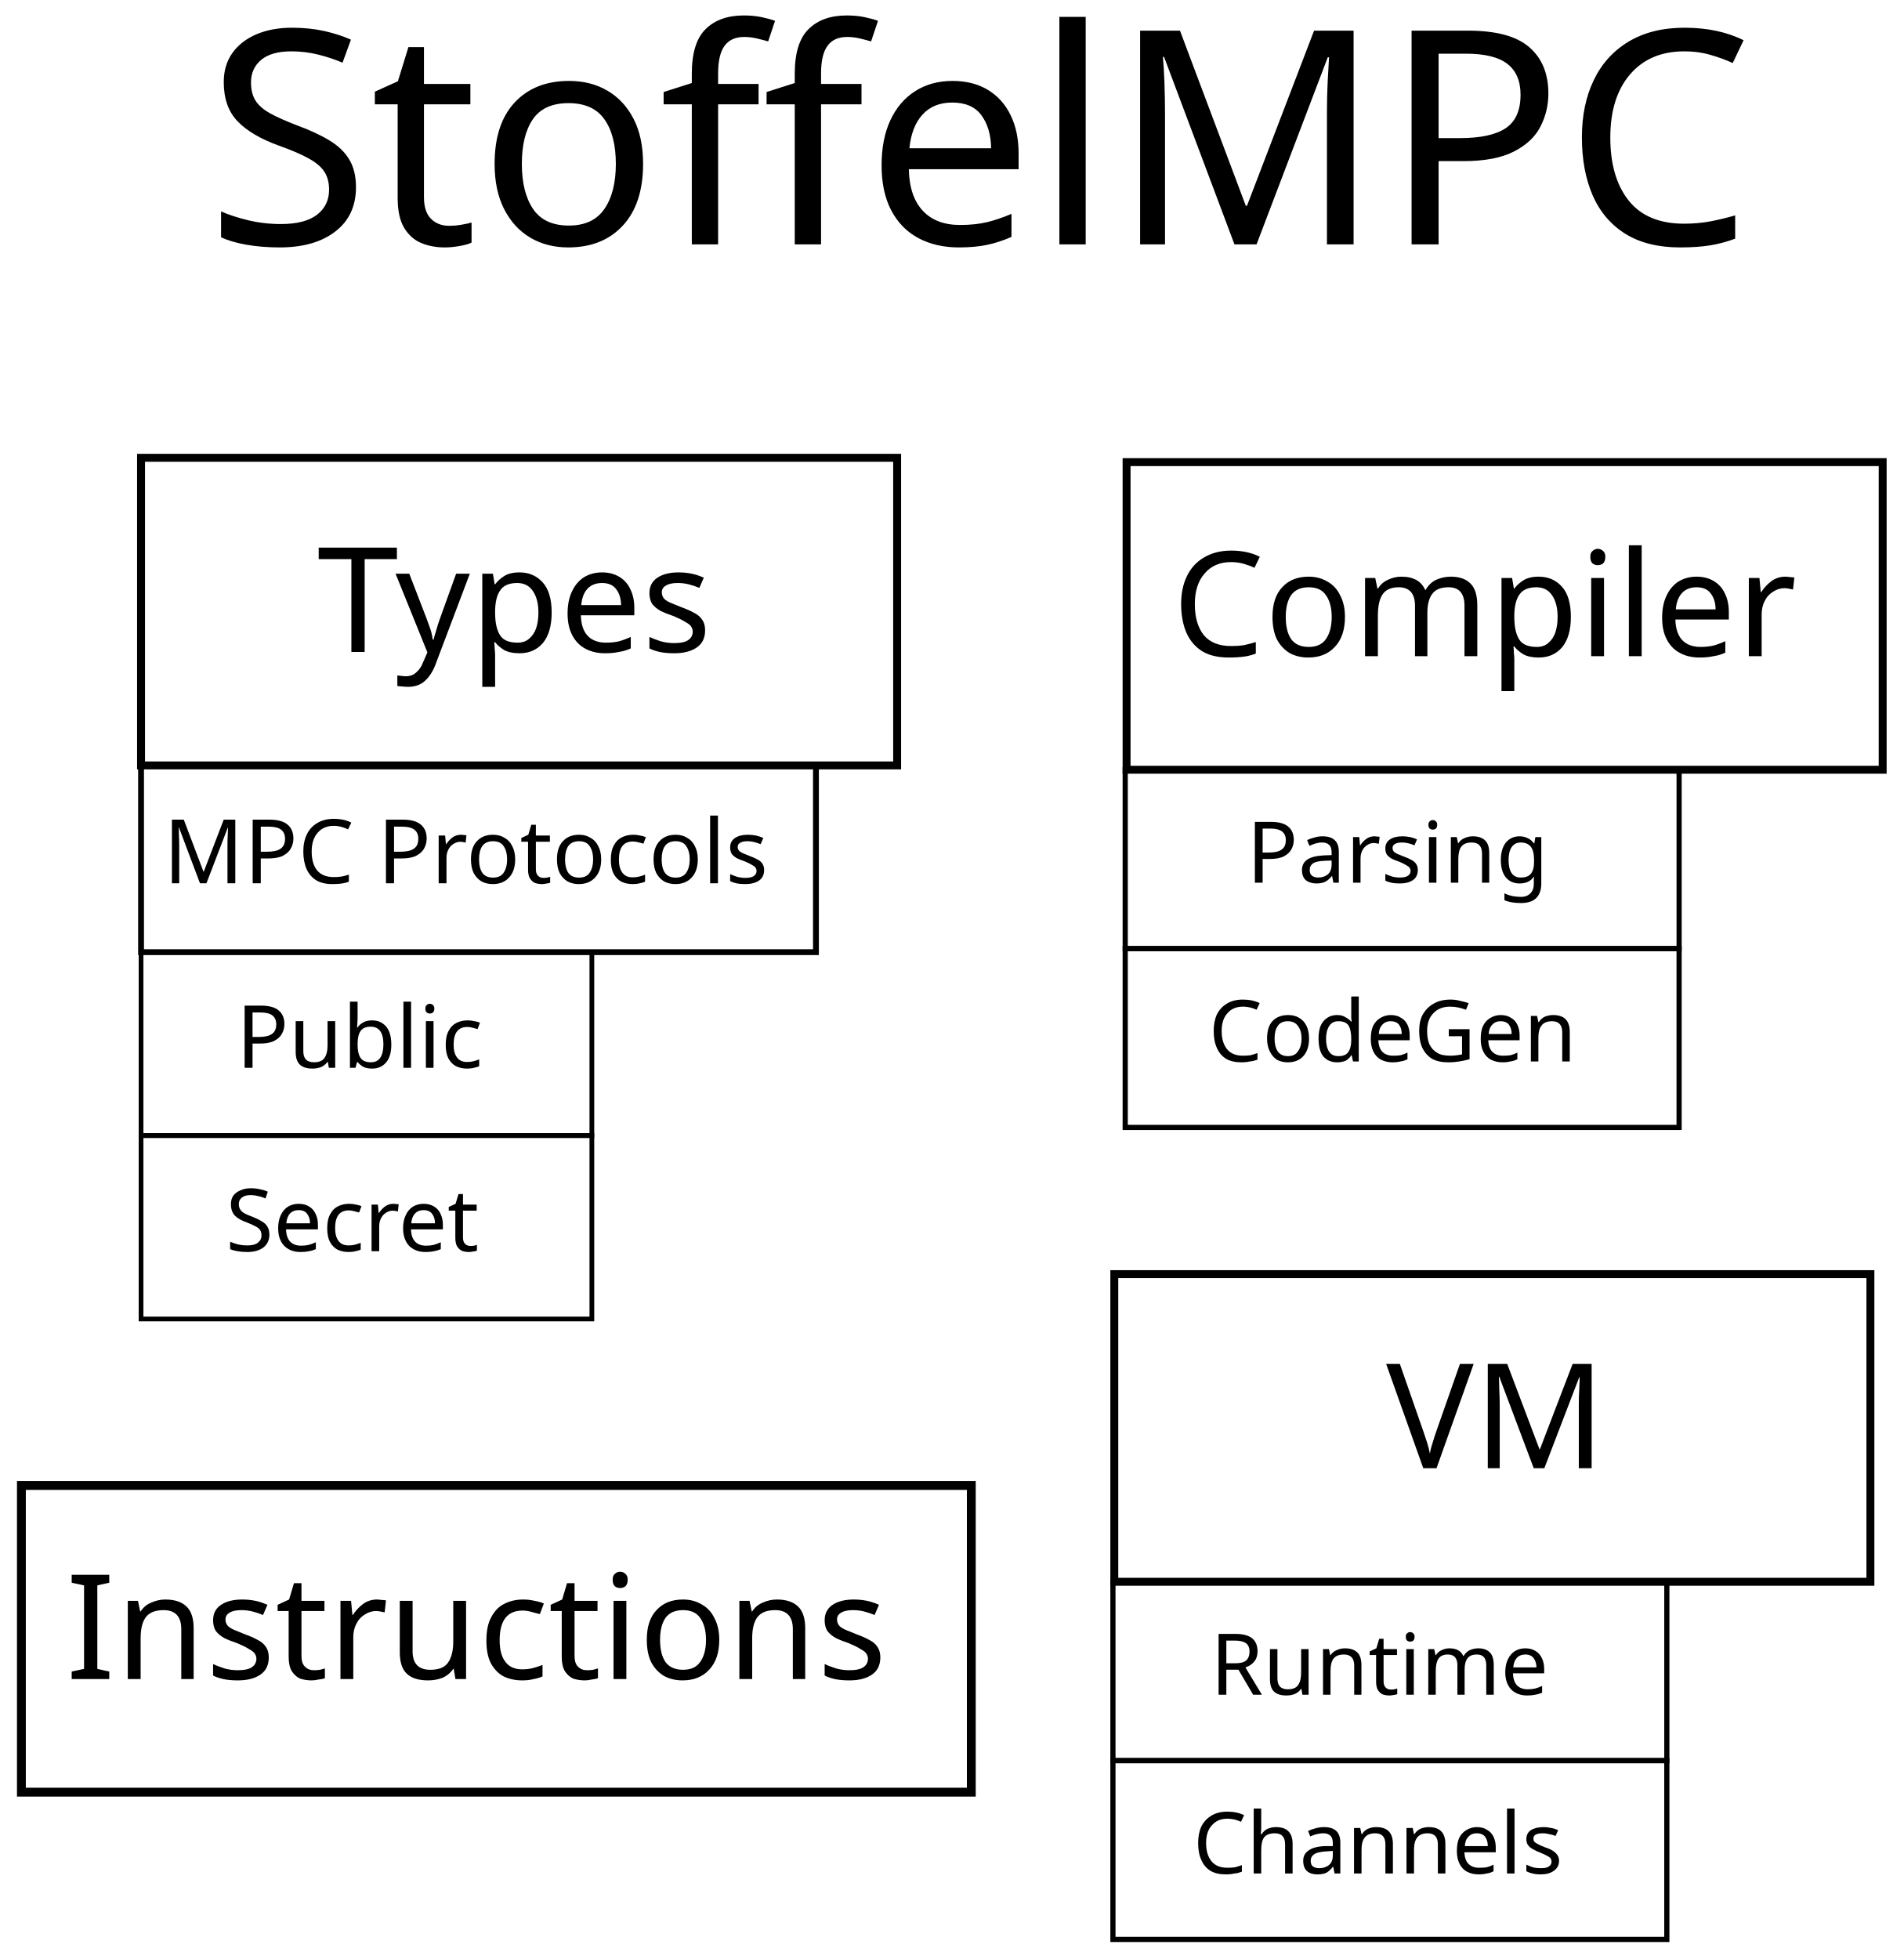
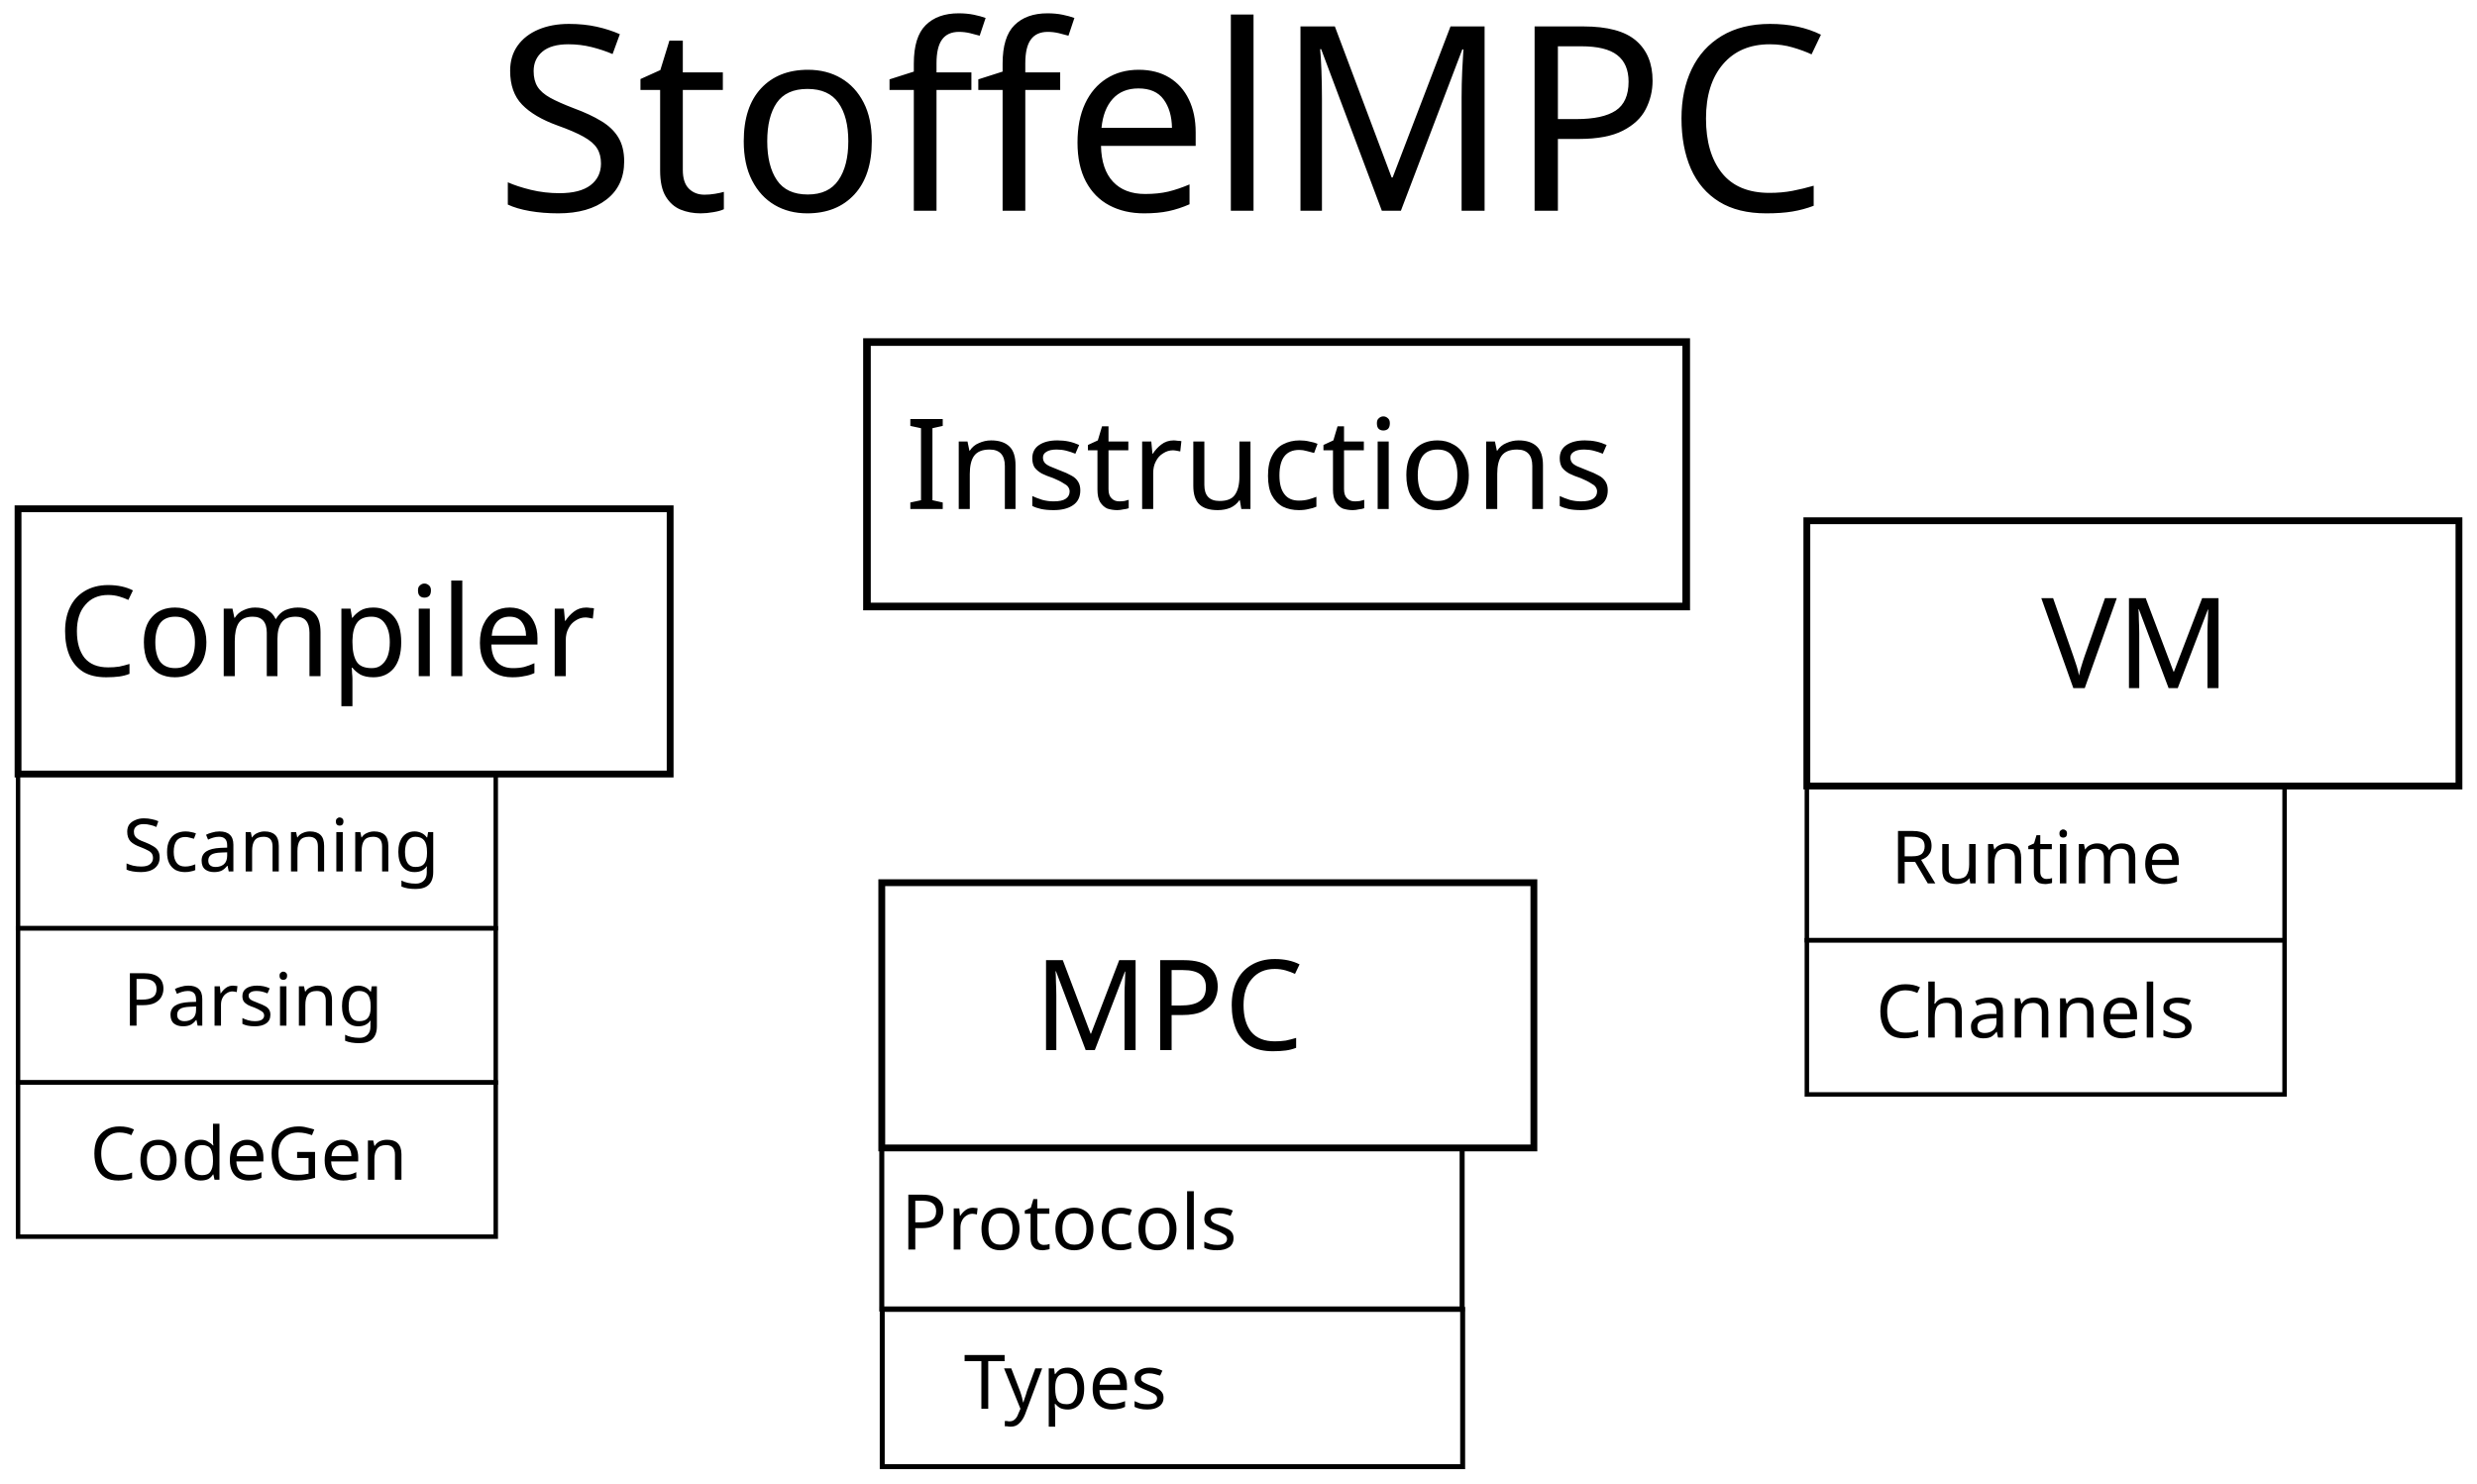
- <svg xmlns="http://www.w3.org/2000/svg" width="67.312mm" height="69.266mm" viewBox="0 0 67.312 69.266" version="1.1" id="svg5">
+ <svg xmlns="http://www.w3.org/2000/svg" width="101.556mm" height="60.843mm" viewBox="0 0 101.556 60.843" version="1.1" id="svg5">
  <defs id="defs2">
+     <marker style="overflow:visible" id="Arrow1Lstart" refX="0" refY="0" orient="auto">
+       <path transform="matrix(0.8,0,0,0.8,10,0)" style="fill:context-stroke;fill-rule:evenodd;stroke:context-stroke;stroke-width:1pt" d="M 0,0 5,-5 -12.5,0 5,5 Z" id="path23673" />
+     </marker>
    <rect x="129.895" y="8.719" width="357.902" height="59.361" id="rect68740" />
  </defs>
-   <g id="layer1" transform="translate(-18.8883,-8.983227)">
-     <g id="g8233" transform="translate(21.40785,-18.17409)">
+   <g id="layer1" transform="translate(-40.56482,16.35345)">
+     <g id="g8233" transform="translate(3.987459,-38.98755)">
      <rect style="fill:none;fill-rule:evenodd;stroke:#000000;stroke-width:0.28;stroke-miterlimit:4;stroke-dasharray:none;stroke-opacity:1" id="rect51" width="26.736" height="10.877" x="37.317" y="43.497" />
      <text xml:space="preserve" style="font-style:normal;font-weight:normal;font-size:5.158px;line-height:1.25;font-family:sans-serif;fill:#000000;fill-opacity:1;stroke:none;stroke-width:0.129" x="38.933" y="50.359" id="text7022">
        <tspan id="tspan7020" style="stroke-width:0.129" x="38.933" y="50.359">Compiler</tspan>
      </text>
    </g>
-     <g id="g8241" transform="translate(20.97375,10.53713)">
+     <g id="g8241" transform="translate(77.32799,-38.4965)">
      <g id="g9580">
        <rect style="fill:none;fill-rule:evenodd;stroke:#000000;stroke-width:0.28;stroke-miterlimit:4;stroke-dasharray:none;stroke-opacity:1" id="rect8235" width="26.736" height="10.877" x="37.317" y="43.497" />
        <text xml:space="preserve" style="font-style:normal;font-weight:normal;font-size:5.158px;line-height:1.25;font-family:sans-serif;fill:#000000;fill-opacity:1;stroke:none;stroke-width:0.129" x="46.928" y="50.359" id="text8239">
          <tspan id="tspan8237" style="stroke-width:0.129" x="46.928" y="50.359">VM</tspan>
        </text>
      </g>
    </g>
-     <g id="g16996" transform="translate(-31.64727,-41.80925)">
+     <g id="g16996" transform="translate(21.19418,-47.13749)">
      <rect style="fill:none;fill-rule:evenodd;stroke:#000000;stroke-width:0.28;stroke-miterlimit:4;stroke-dasharray:none;stroke-opacity:1" id="rect9582" width="26.736" height="10.877" x="55.523" y="66.979" />
      <text xml:space="preserve" style="font-style:normal;font-weight:normal;font-size:5.158px;line-height:1.25;font-family:sans-serif;fill:#000000;fill-opacity:1;stroke:none;stroke-width:0.129" x="61.758" y="73.84" id="text9586">
-         <tspan id="tspan9584" style="stroke-width:0.129" x="61.758" y="73.84">Types</tspan>
+         <tspan id="tspan9584" style="stroke-width:0.129" x="61.758" y="73.84">MPC</tspan>
+         <tspan style="stroke-width:0.129" x="61.758" y="80.287" id="tspan1256" />
      </text>
    </g>
-     <g id="g25358" transform="translate(-39.56088,12.39807)">
+     <g id="g25358" transform="translate(16.90389,-51.43552)">
      <rect style="fill:none;fill-rule:evenodd;stroke:#000000;stroke-width:0.313;stroke-miterlimit:4;stroke-dasharray:none;stroke-opacity:1" id="rect16998" width="33.589" height="10.844" x="59.206" y="49.108" />
      <text xml:space="preserve" style="font-style:normal;font-weight:normal;font-size:5.158px;line-height:1.25;font-family:sans-serif;fill:#000000;fill-opacity:1;stroke:none;stroke-width:0.129" x="60.783" y="55.953" id="text17002">
        <tspan id="tspan17000" style="stroke-width:0.129" x="60.783" y="55.953">Instructions</tspan>
      </text>
    </g>
-     <g id="g29657" transform="matrix(0.5962367,0,0,0.5962367,11.27942,12.19044)">
-       <rect style="fill:none;fill-rule:evenodd;stroke:#000000;stroke-width:0.28;stroke-miterlimit:4;stroke-dasharray:none;stroke-opacity:1" id="rect25360" width="26.736" height="10.877" x="21.127" y="61.962" />
-       <text xml:space="preserve" style="font-style:normal;font-weight:normal;font-size:5.158px;line-height:1.25;font-family:sans-serif;fill:#000000;fill-opacity:1;stroke:none;stroke-width:0.129" x="26.143" y="68.823" id="text25364">
-         <tspan id="tspan25362" style="stroke-width:0.129" x="26.143" y="68.823">Secret</tspan>
-         <tspan style="stroke-width:0.129" x="26.143" y="75.271" id="tspan28332" />
-       </text>
-     </g>
-     <g id="g29667" transform="matrix(0.5962367,0,0,0.5962367,3.287912,17.58644)">
-       <g id="g33064" transform="translate(13.40325,-19.92738)">
-         <rect style="fill:none;fill-rule:evenodd;stroke:#000000;stroke-width:0.28;stroke-miterlimit:4;stroke-dasharray:none;stroke-opacity:1" id="rect29659" width="26.736" height="10.877" x="21.127" y="61.962" />
-         <text xml:space="preserve" style="font-style:normal;font-weight:normal;font-size:5.158px;line-height:1.25;font-family:sans-serif;fill:#000000;fill-opacity:1;stroke:none;stroke-width:0.129" x="26.769" y="68.823" id="text29665">
-           <tspan style="stroke-width:0.129" x="26.769" y="68.823" id="tspan29663">Public</tspan>
-         </text>
-       </g>
-     </g>
-     <g id="g65018" transform="translate(-0.4827045,10.6676)">
+     <rect style="fill:none;fill-rule:evenodd;stroke:#000000;stroke-width:0.203;stroke-miterlimit:4;stroke-dasharray:none;stroke-opacity:1" id="rect29659" width="23.797" height="6.449" x="76.736" y="37.339" />
+     <text xml:space="preserve" style="font-style:normal;font-weight:normal;font-size:3.075px;line-height:1.25;font-family:sans-serif;fill:#000000;fill-opacity:1;stroke:none;stroke-width:0.077" x="80.082" y="41.412" id="text29665">
+       <tspan style="stroke-width:0.077" x="80.082" y="41.412" id="tspan29663">Types</tspan>
+       <tspan style="stroke-width:0.077" x="80.082" y="45.256" id="tspan14406" />
+     </text>
+     <g id="g65018" transform="translate(55.92014,-38.36604)">
      <rect style="fill:none;fill-rule:evenodd;stroke:#000000;stroke-width:0.183;stroke-miterlimit:4;stroke-dasharray:none;stroke-opacity:1" id="rect33066" width="19.586" height="6.323" x="58.725" y="60.567" />
      <text xml:space="preserve" style="font-style:normal;font-weight:normal;font-size:3.008px;line-height:1.25;font-family:sans-serif;fill:#000000;fill-opacity:1;stroke:none;stroke-width:0.075" x="61.55" y="64.559" id="text33070">
        <tspan id="tspan33068" style="stroke-width:0.075" x="61.55" y="64.559">Channels</tspan>
      </text>
    </g>
-     <g id="g38693" transform="matrix(0.5831141,0,0,0.5831141,-0.7269853,57.39278)">
+     <g id="g38693" transform="matrix(0.5831141,0,0,0.5831141,55.67586,8.359138)">
      <g id="g40228" transform="translate(6.466207,-11.2583)">
        <rect style="fill:none;fill-rule:evenodd;stroke:#000000;stroke-width:0.313;stroke-miterlimit:4;stroke-dasharray:none;stroke-opacity:1" id="rect38687" width="33.589" height="10.844" x="94.662" y="24.153" />
        <text xml:space="preserve" style="font-style:normal;font-weight:normal;font-size:5.158px;line-height:1.25;font-family:sans-serif;fill:#000000;fill-opacity:1;stroke:none;stroke-width:0.129" x="100.569" y="30.998" id="text38691">
          <tspan id="tspan38689" style="stroke-width:0.129" x="100.569" y="30.998">Runtime</tspan>
        </text>
      </g>
    </g>
-     <g id="g40238" transform="matrix(0.5831141,0,0,0.5831141,-1.431433,37.20016)">
+     <g id="g40238" transform="matrix(0.5831141,0,0,0.5831141,-18.80322,22.70996)">
      <g id="g40236" transform="translate(6.466207,-11.2583)">
        <g id="g42269" transform="translate(3.767506,-14.60883)">
          <rect style="fill:none;fill-rule:evenodd;stroke:#000000;stroke-width:0.313;stroke-miterlimit:4;stroke-dasharray:none;stroke-opacity:1" id="rect40230" width="33.589" height="10.844" x="92.847" y="24.153" />
          <text xml:space="preserve" style="font-style:normal;font-weight:normal;font-size:5.158px;line-height:1.25;font-family:sans-serif;fill:#000000;fill-opacity:1;stroke:none;stroke-width:0.129" x="100.211" y="30.998" id="text40234">
            <tspan style="stroke-width:0.129" x="100.211" y="30.998" id="tspan40262">Parsing</tspan>
          </text>
        </g>
      </g>
    </g>
-     <g id="g46288" transform="translate(-3.791732,12.76357)">
+     <g id="g46288" transform="translate(-21.16352,-1.726626)">
      <rect style="fill:none;fill-rule:evenodd;stroke:#000000;stroke-width:0.183;stroke-miterlimit:4;stroke-dasharray:none;stroke-opacity:1" id="rect42271" width="19.586" height="6.323" x="62.468" y="29.76" />
      <text xml:space="preserve" style="font-style:normal;font-weight:normal;font-size:3.008px;line-height:1.25;font-family:sans-serif;fill:#000000;fill-opacity:1;stroke:none;stroke-width:0.075" x="65.411" y="33.752" id="text42275">
        <tspan style="stroke-width:0.075" x="65.411" y="33.752" id="tspan42273">CodeGen</tspan>
      </text>
    </g>
-     <g id="g49580" transform="matrix(0.6102037,0,0,0.6102037,22.96335,3.172838)">
+     <g id="g49580" transform="matrix(0.6084108,0,0,0.6102313,75.80733,-2.157029)">
      <rect style="fill:none;fill-rule:evenodd;stroke:#000000;stroke-width:0.338;stroke-miterlimit:4;stroke-dasharray:none;stroke-opacity:1" id="rect46290" width="39.109" height="10.82" x="1.496" y="53.874" />
      <text xml:space="preserve" style="font-style:normal;font-weight:normal;font-size:5.158px;line-height:1.25;font-family:sans-serif;fill:#000000;fill-opacity:1;stroke:none;stroke-width:0.129" x="2.787" y="60.706" id="text46294">
-         <tspan id="tspan46292" style="stroke-width:0.129" x="2.787" y="60.706">MPC Protocols</tspan>
+         <tspan id="tspan46292" style="stroke-width:0.129" x="2.787" y="60.706">Protocols</tspan>
      </text>
    </g>
-     <text xml:space="preserve" transform="matrix(0.2645833,0,0,0.2645833,-8.204416,5.953474)" id="text68738" style="font-style:normal;font-weight:normal;font-size:40px;line-height:1.25;font-family:sans-serif;white-space:pre;shape-inside:url(#rect68740);fill:#000000;fill-opacity:1;stroke:none">
-       <tspan x="129.895" y="44.109" id="tspan90924">StoffelMPC</tspan>
+     <text xml:space="preserve" transform="matrix(0.2645833,0,0,0.2645833,26.47576,-19.38321)" id="text68738" style="font-style:normal;font-weight:normal;font-size:40px;line-height:1.25;font-family:sans-serif;white-space:pre;shape-inside:url(#rect68740);fill:#000000;fill-opacity:1;stroke:none">
+       <tspan x="129.895" y="44.109" id="tspan26873">StoffelMPC</tspan>
    </text>
+     <g id="g20472" transform="matrix(0.5831141,0,0,0.5831141,-18.80322,16.3867)">
+       <g id="g20470" transform="translate(6.466207,-11.2583)">
+         <g id="g20468" transform="translate(3.767506,-14.60883)">
+           <rect style="fill:none;fill-rule:evenodd;stroke:#000000;stroke-width:0.313;stroke-miterlimit:4;stroke-dasharray:none;stroke-opacity:1" id="rect20462" width="33.589" height="10.844" x="92.847" y="24.153" />
+           <text xml:space="preserve" style="font-style:normal;font-weight:normal;font-size:5.158px;line-height:1.25;font-family:sans-serif;fill:#000000;fill-opacity:1;stroke:none;stroke-width:0.129" x="100.211" y="30.998" id="text20466">
+             <tspan style="stroke-width:0.129" x="100.211" y="30.998" id="tspan20464">Scanning</tspan>
+           </text>
+         </g>
+       </g>
+     </g>
  </g>
</svg>
